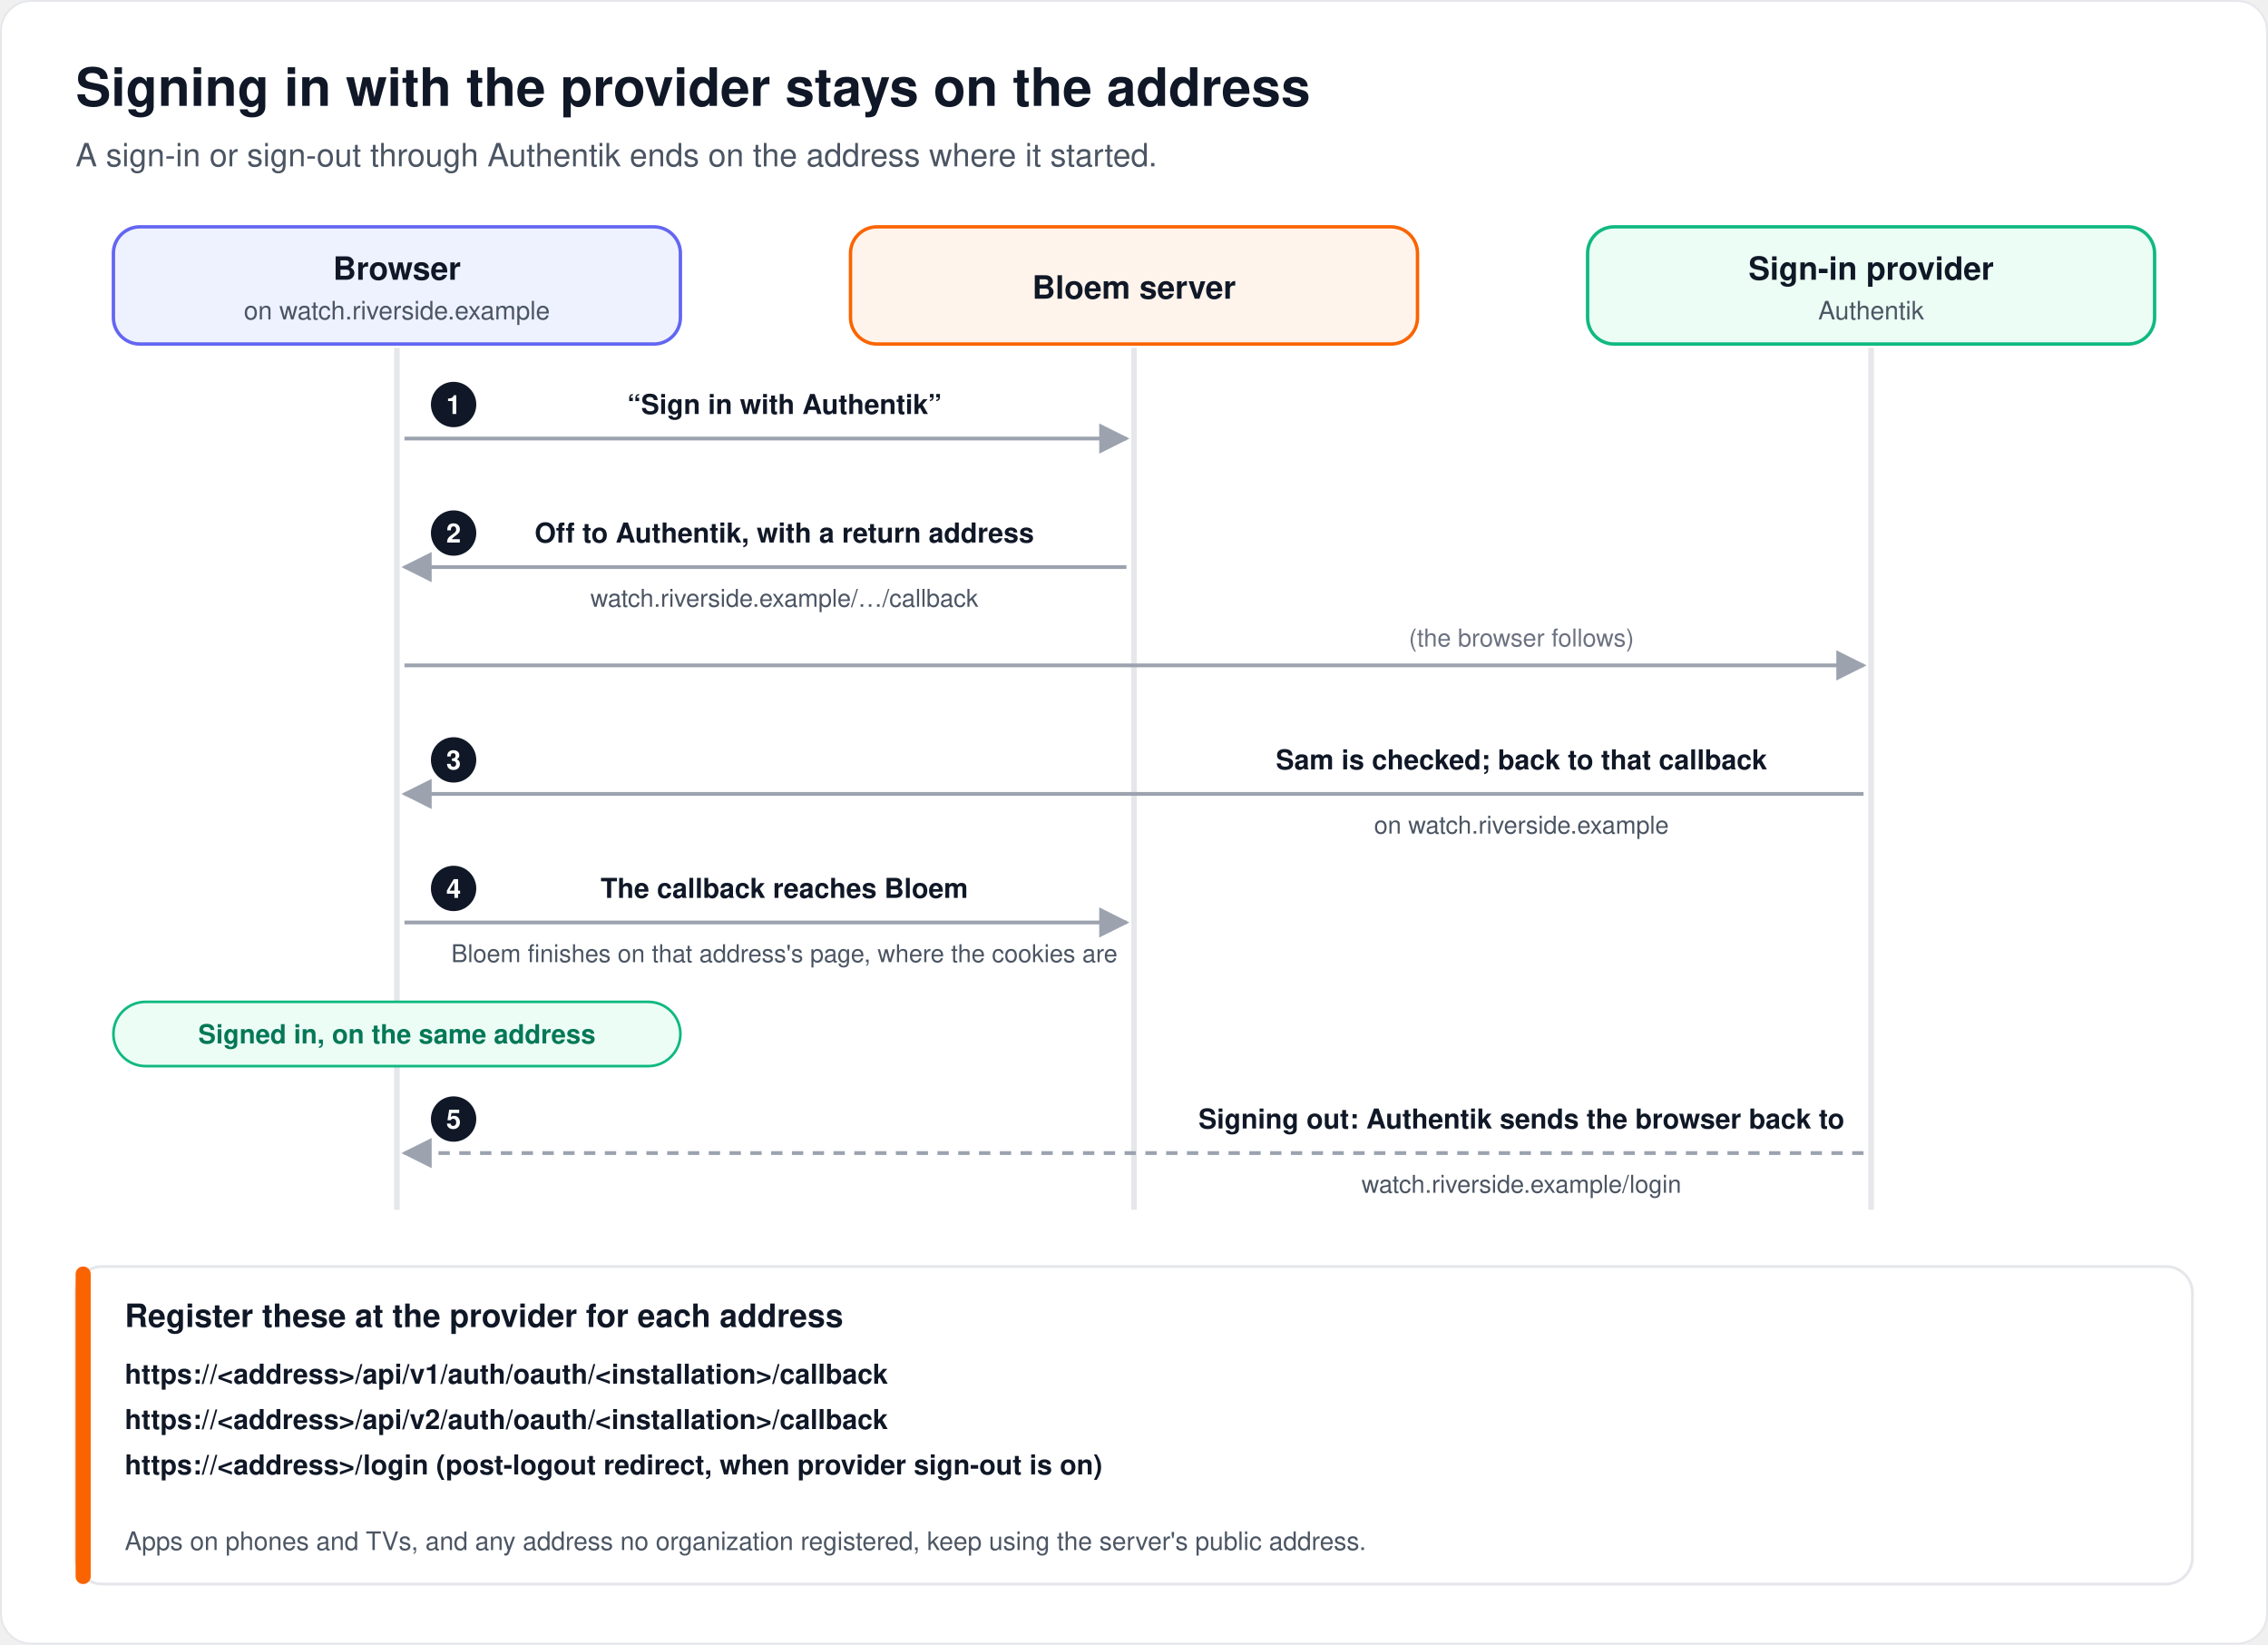
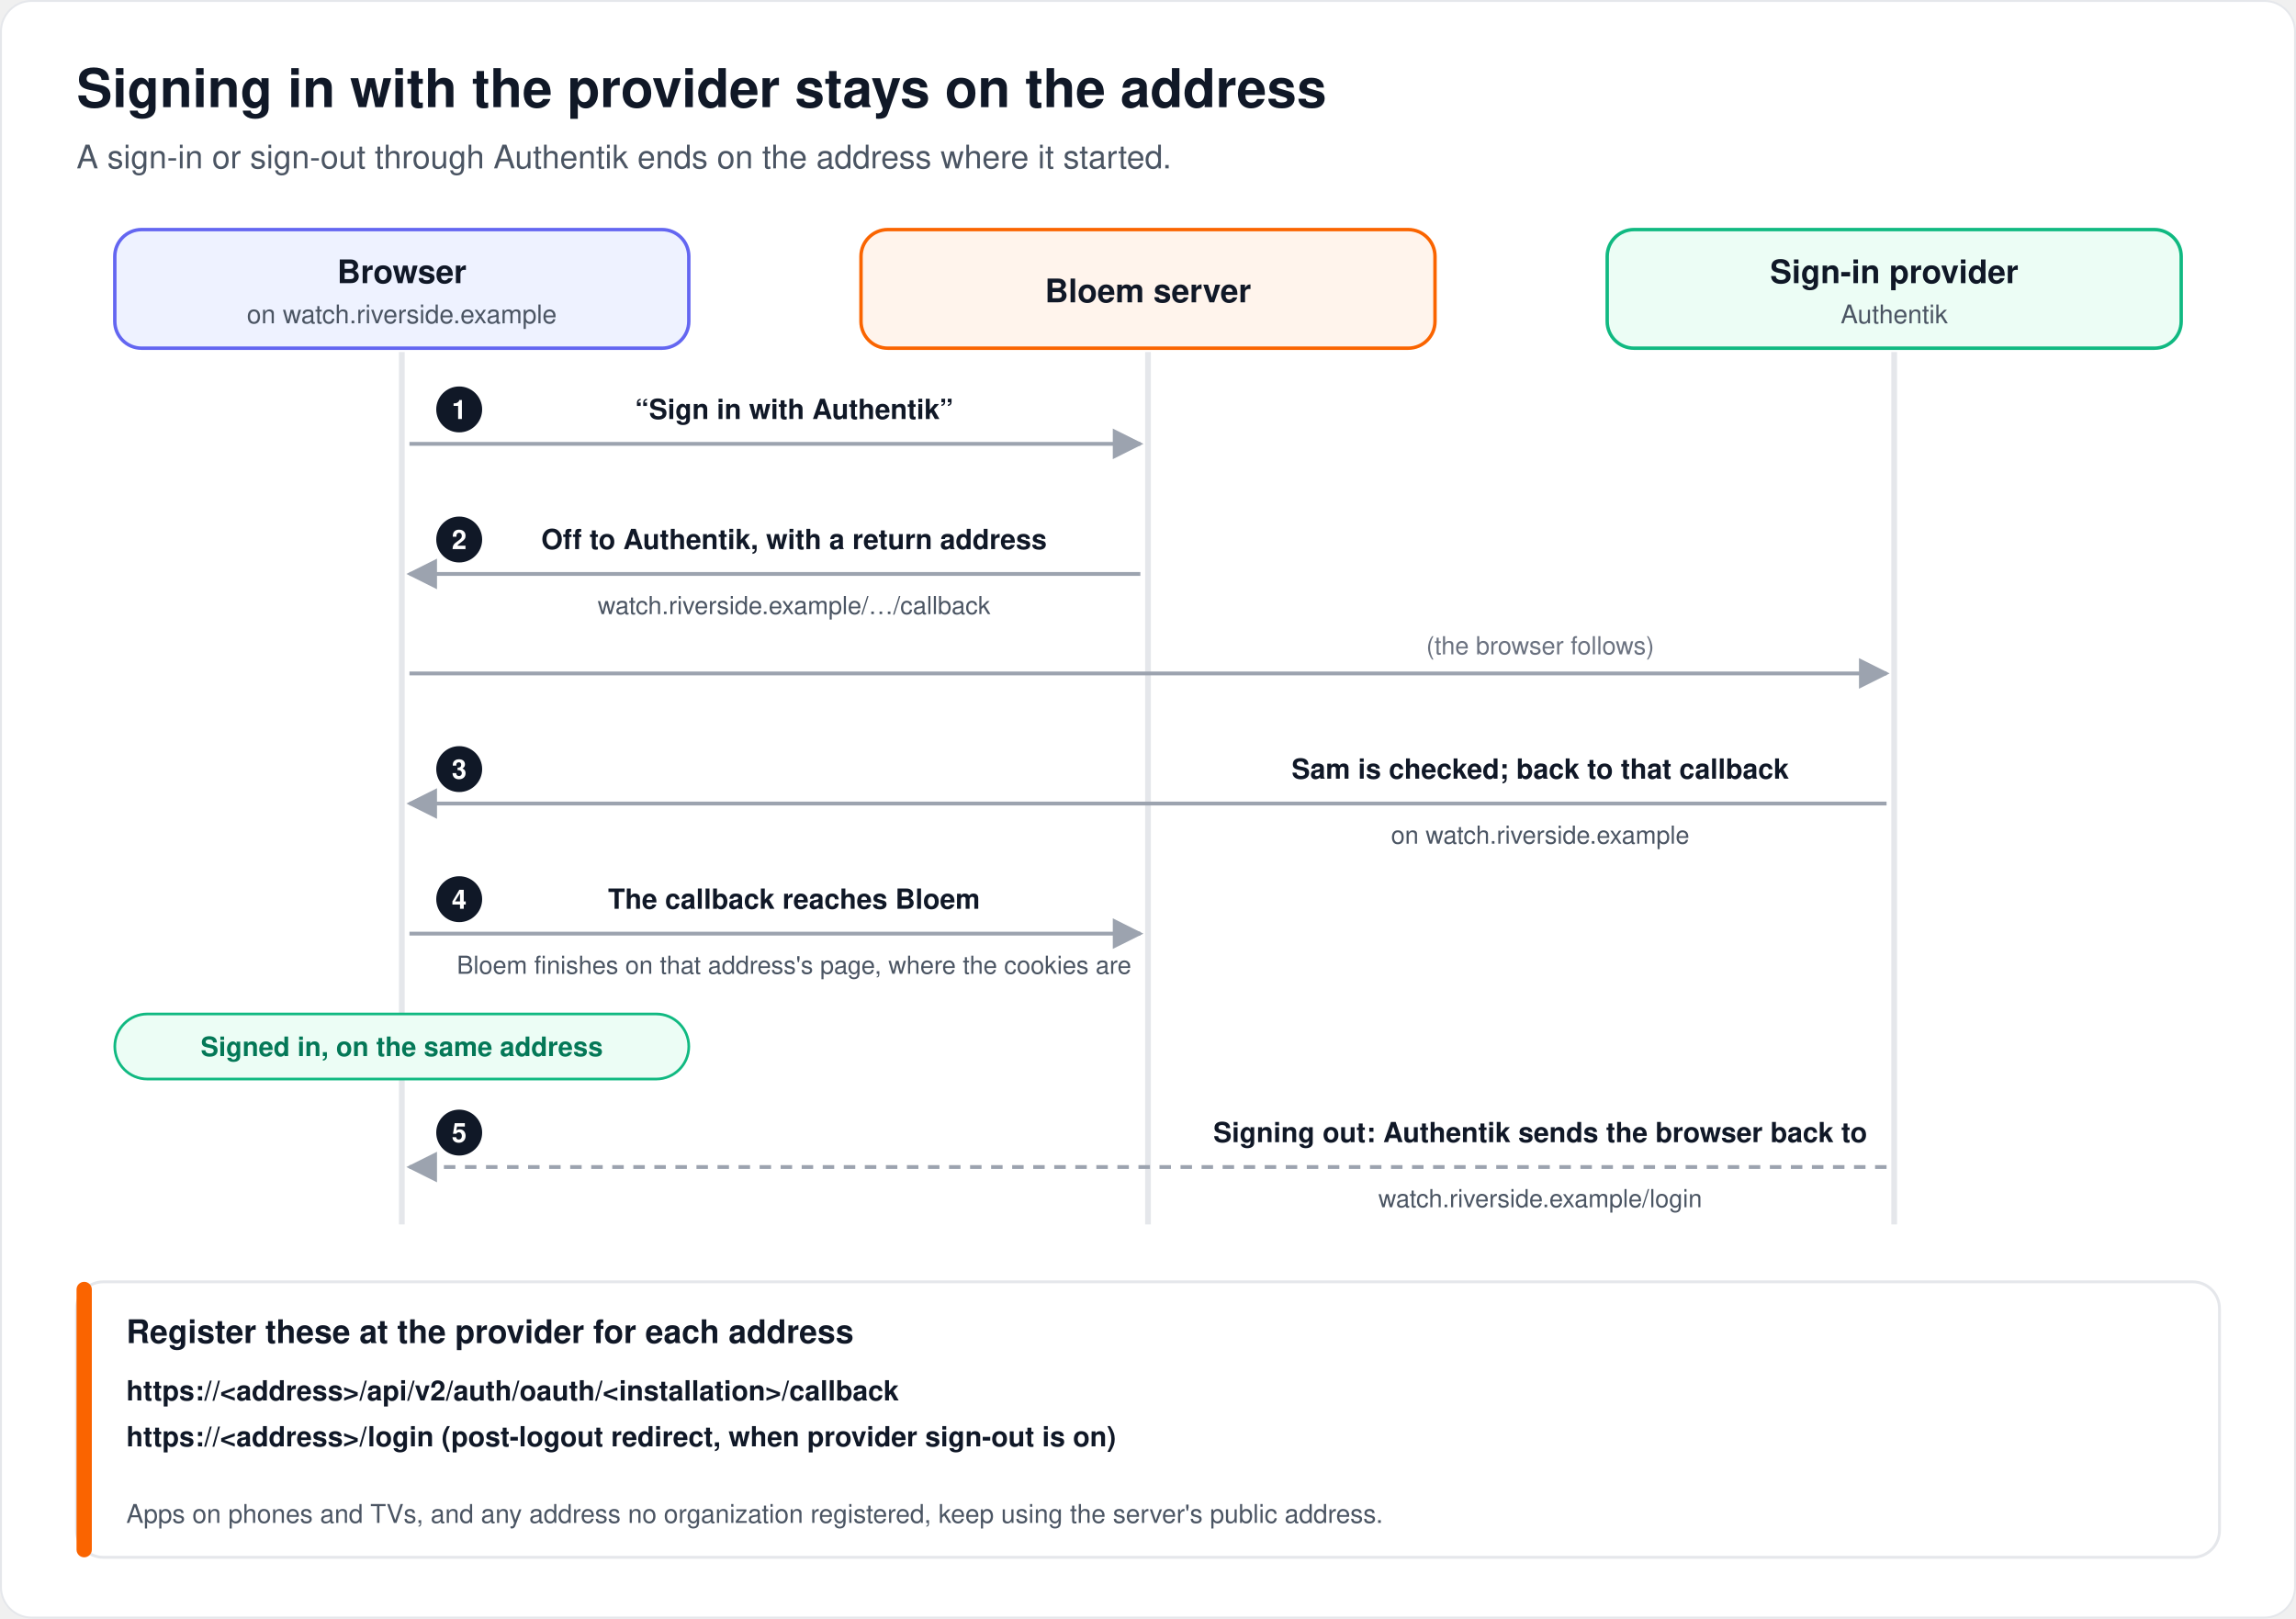
- <svg xmlns="http://www.w3.org/2000/svg" width="1200" height="870" viewBox="0 0 1200 870" role="img" aria-labelledby="t d" font-family="'Segoe UI', 'Helvetica Neue', Helvetica, Arial, sans-serif">
+ <svg xmlns="http://www.w3.org/2000/svg" width="1200" height="846" viewBox="0 0 1200 846" role="img" aria-labelledby="t d" font-family="'Segoe UI', 'Helvetica Neue', Helvetica, Arial, sans-serif">
  <defs>
    <marker id="arrow" viewBox="0 0 10 10" refX="9" refY="5" markerWidth="8" markerHeight="8" orient="auto-start-reverse">
      <path d="M0,0 L10,5 L0,10 z" fill="#9CA3AF" />
    </marker>
  </defs>
-   <rect x="0.5" y="0.5" width="1199" height="869" rx="16" fill="#FFFFFF" stroke="#E5E7EB" />
+   <rect x="0.5" y="0.5" width="1199" height="845" rx="16" fill="#FFFFFF" stroke="#E5E7EB" />
  <text x="40" y="56" font-size="28" font-weight="700" fill="#101827" text-anchor="start">Signing in with the provider stays on the address</text>
  <text x="40" y="88" font-size="17" font-weight="normal" fill="#4B5563" text-anchor="start">A sign-in or sign-out through Authentik ends on the address where it started.</text>
  <rect x="60" y="120" width="300" height="62" rx="14" fill="#EEF2FF" stroke="#6366F1" stroke-width="1.8" />
  <text x="210" y="148" font-size="17" font-weight="700" fill="#101827" text-anchor="middle">Browser</text>
  <text x="210" y="169" font-size="13.5" font-weight="normal" fill="#4B5563" text-anchor="middle">on watch.riverside.example</text>
  <line x1="210" y1="184" x2="210" y2="640" stroke="#E5E7EB" stroke-width="3" />
  <rect x="450" y="120" width="300" height="62" rx="14" fill="#FFF4EC" stroke="#FA6400" stroke-width="1.8" />
  <text x="600" y="158" font-size="17" font-weight="700" fill="#101827" text-anchor="middle">Bloem server</text>
  <line x1="600" y1="184" x2="600" y2="640" stroke="#E5E7EB" stroke-width="3" />
  <rect x="840" y="120" width="300" height="62" rx="14" fill="#ECFDF5" stroke="#10B981" stroke-width="1.8" />
  <text x="990" y="148" font-size="17" font-weight="700" fill="#101827" text-anchor="middle">Sign-in provider</text>
  <text x="990" y="169" font-size="13.5" font-weight="normal" fill="#4B5563" text-anchor="middle">Authentik</text>
  <line x1="990" y1="184" x2="990" y2="640" stroke="#E5E7EB" stroke-width="3" />
  <line x1="214" y1="232" x2="596" y2="232" stroke="#9CA3AF" stroke-width="2" marker-end="url(#arrow)" />
  <circle cx="240" cy="214" r="12" fill="#101827" />
  <text x="240" y="219" font-size="14" font-weight="700" fill="#FFFFFF" text-anchor="middle">1</text>
  <text x="415.0" y="219" font-size="14.5" font-weight="600" fill="#101827" text-anchor="middle">“Sign in with Authentik”</text>
  <line x1="596" y1="300" x2="214" y2="300" stroke="#9CA3AF" stroke-width="2" marker-end="url(#arrow)" />
  <circle cx="240" cy="282" r="12" fill="#101827" />
  <text x="240" y="287" font-size="14" font-weight="700" fill="#FFFFFF" text-anchor="middle">2</text>
  <text x="415.0" y="287" font-size="14.5" font-weight="600" fill="#101827" text-anchor="middle">Off to Authentik, with a return address</text>
  <text x="415.0" y="321" font-size="13" font-weight="normal" fill="#4B5563" text-anchor="middle">watch.riverside.example/…/callback</text>
  <line x1="214" y1="352" x2="986" y2="352" stroke="#9CA3AF" stroke-width="2" marker-end="url(#arrow)" />
  <text x="805" y="342" font-size="13" font-weight="normal" fill="#6B7280" text-anchor="middle">(the browser follows)</text>
  <line x1="986" y1="420" x2="214" y2="420" stroke="#9CA3AF" stroke-width="2" marker-end="url(#arrow)" />
  <circle cx="240" cy="402" r="12" fill="#101827" />
  <text x="240" y="407" font-size="14" font-weight="700" fill="#FFFFFF" text-anchor="middle">3</text>
  <text x="805" y="407" font-size="14.5" font-weight="600" fill="#101827" text-anchor="middle">Sam is checked; back to that callback</text>
  <text x="805" y="441" font-size="13" font-weight="normal" fill="#4B5563" text-anchor="middle">on watch.riverside.example</text>
  <line x1="214" y1="488" x2="596" y2="488" stroke="#9CA3AF" stroke-width="2" marker-end="url(#arrow)" />
  <circle cx="240" cy="470" r="12" fill="#101827" />
  <text x="240" y="475" font-size="14" font-weight="700" fill="#FFFFFF" text-anchor="middle">4</text>
  <text x="415.0" y="475" font-size="14.5" font-weight="600" fill="#101827" text-anchor="middle">The callback reaches Bloem</text>
  <text x="415.0" y="509" font-size="13" font-weight="normal" fill="#4B5563" text-anchor="middle">Bloem finishes on that address's page, where the cookies are</text>
  <rect x="60" y="530" width="300" height="34" rx="17" fill="#ECFDF5" stroke="#10B981" stroke-width="1.4" />
  <text x="210" y="552" font-size="14" font-weight="700" fill="#047857" text-anchor="middle">Signed in, on the same address</text>
  <line x1="986" y1="610" x2="214" y2="610" stroke="#9CA3AF" stroke-width="2" stroke-dasharray="6 5" marker-end="url(#arrow)" />
  <circle cx="240" cy="592" r="12" fill="#101827" />
  <text x="240" y="597" font-size="14" font-weight="700" fill="#FFFFFF" text-anchor="middle">5</text>
  <text x="805" y="597" font-size="14.5" font-weight="600" fill="#101827" text-anchor="middle">Signing out: Authentik sends the browser back to</text>
  <text x="805" y="631" font-size="13" font-weight="normal" fill="#4B5563" text-anchor="middle">watch.riverside.example/login</text>
-   <rect x="40" y="670" width="1120" height="168" rx="14" fill="#FFFFFF" stroke="#E5E7EB" stroke-width="1.5" />
-   <rect x="40" y="670" width="8" height="168" rx="4" fill="#FA6400" stroke="none" stroke-width="1.5" />
+   <rect x="40" y="670" width="1120" height="144" rx="14" fill="#FFFFFF" stroke="#E5E7EB" stroke-width="1.5" />
+   <rect x="40" y="670" width="8" height="144" rx="4" fill="#FA6400" stroke="none" stroke-width="1.5" />
  <text x="66" y="702" font-size="17" font-weight="700" fill="#101827" text-anchor="start">Register these at the provider for each address</text>
-   <text x="66" y="732" font-size="14.5" font-weight="600" fill="#101827" text-anchor="start">https://&lt;address&gt;/api/v1/auth/oauth/&lt;installation&gt;/callback</text>
-   <text x="66" y="756" font-size="14.5" font-weight="600" fill="#101827" text-anchor="start">https://&lt;address&gt;/api/v2/auth/oauth/&lt;installation&gt;/callback</text>
-   <text x="66" y="780" font-size="14.5" font-weight="600" fill="#101827" text-anchor="start">https://&lt;address&gt;/login   (post-logout redirect, when provider sign-out is on)</text>
-   <text x="66" y="820" font-size="13.5" font-weight="normal" fill="#4B5563" text-anchor="start">Apps on phones and TVs, and any address no organization registered, keep using the server's public address.</text>
+   <text x="66" y="732" font-size="14.5" font-weight="600" fill="#101827" text-anchor="start">https://&lt;address&gt;/api/v2/auth/oauth/&lt;installation&gt;/callback</text>
+   <text x="66" y="756" font-size="14.5" font-weight="600" fill="#101827" text-anchor="start">https://&lt;address&gt;/login   (post-logout redirect, when provider sign-out is on)</text>
+   <text x="66" y="796" font-size="13.5" font-weight="normal" fill="#4B5563" text-anchor="start">Apps on phones and TVs, and any address no organization registered, keep using the server's public address.</text>
</svg>
